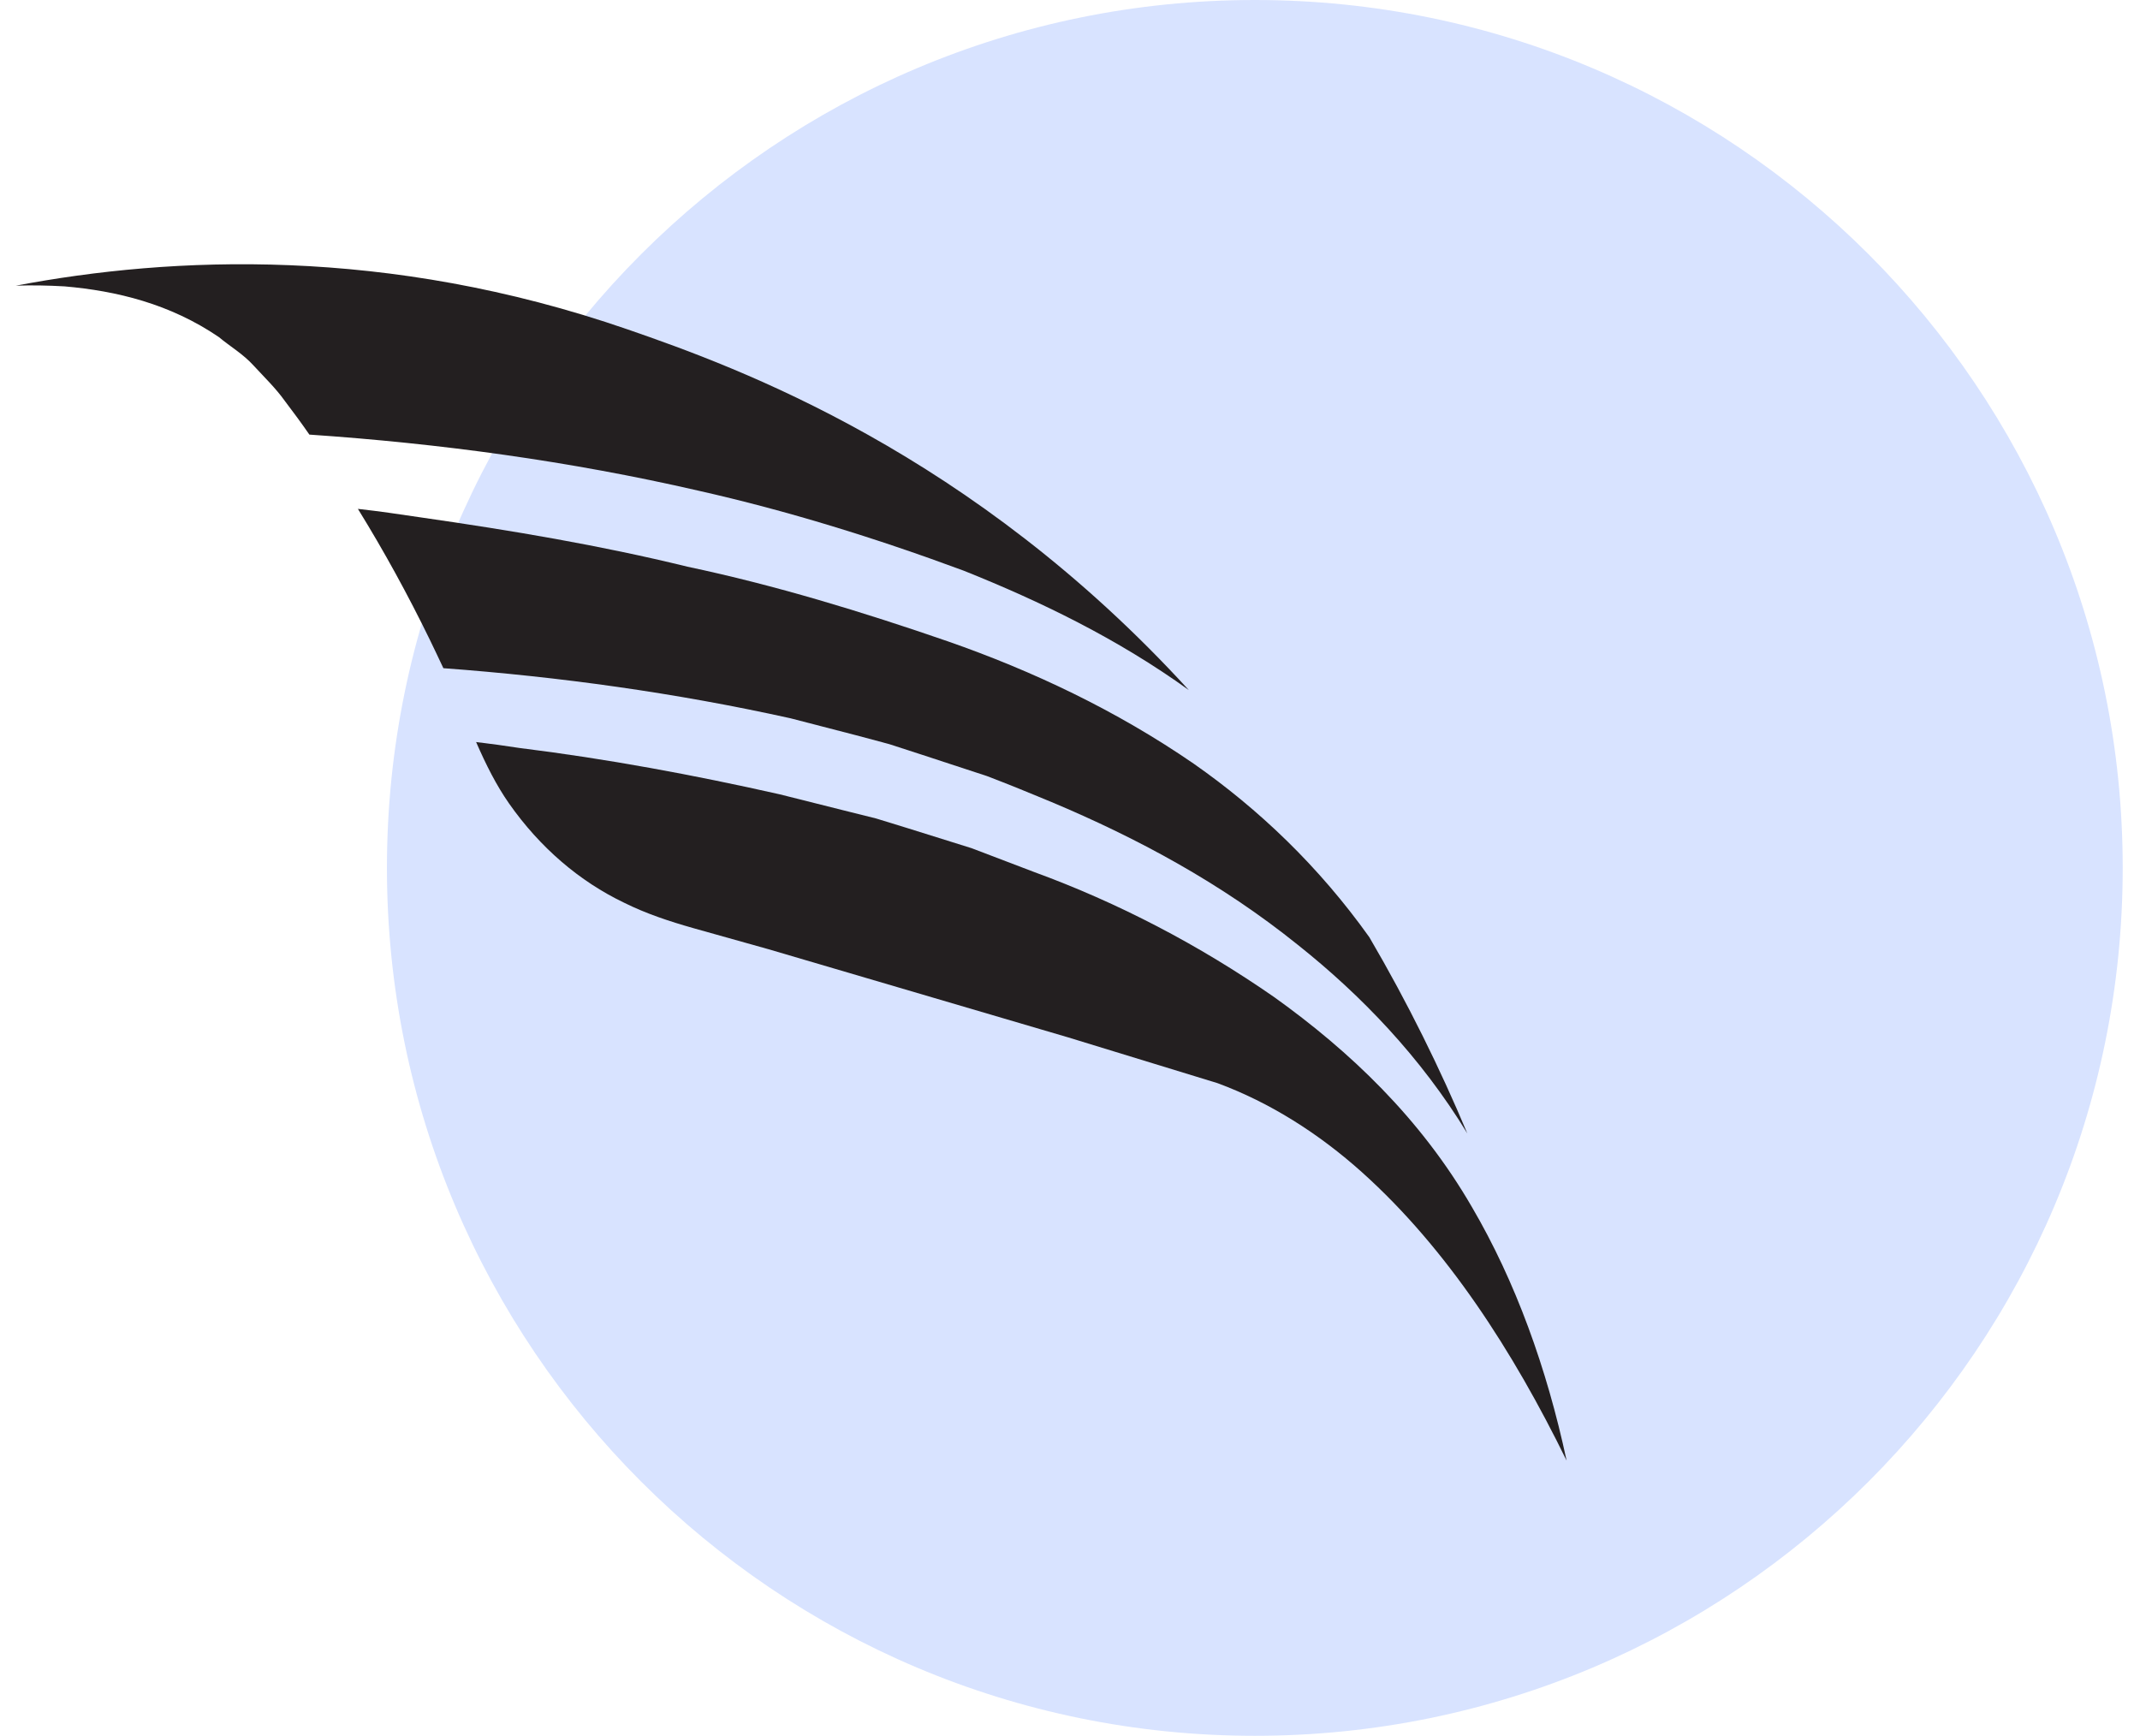
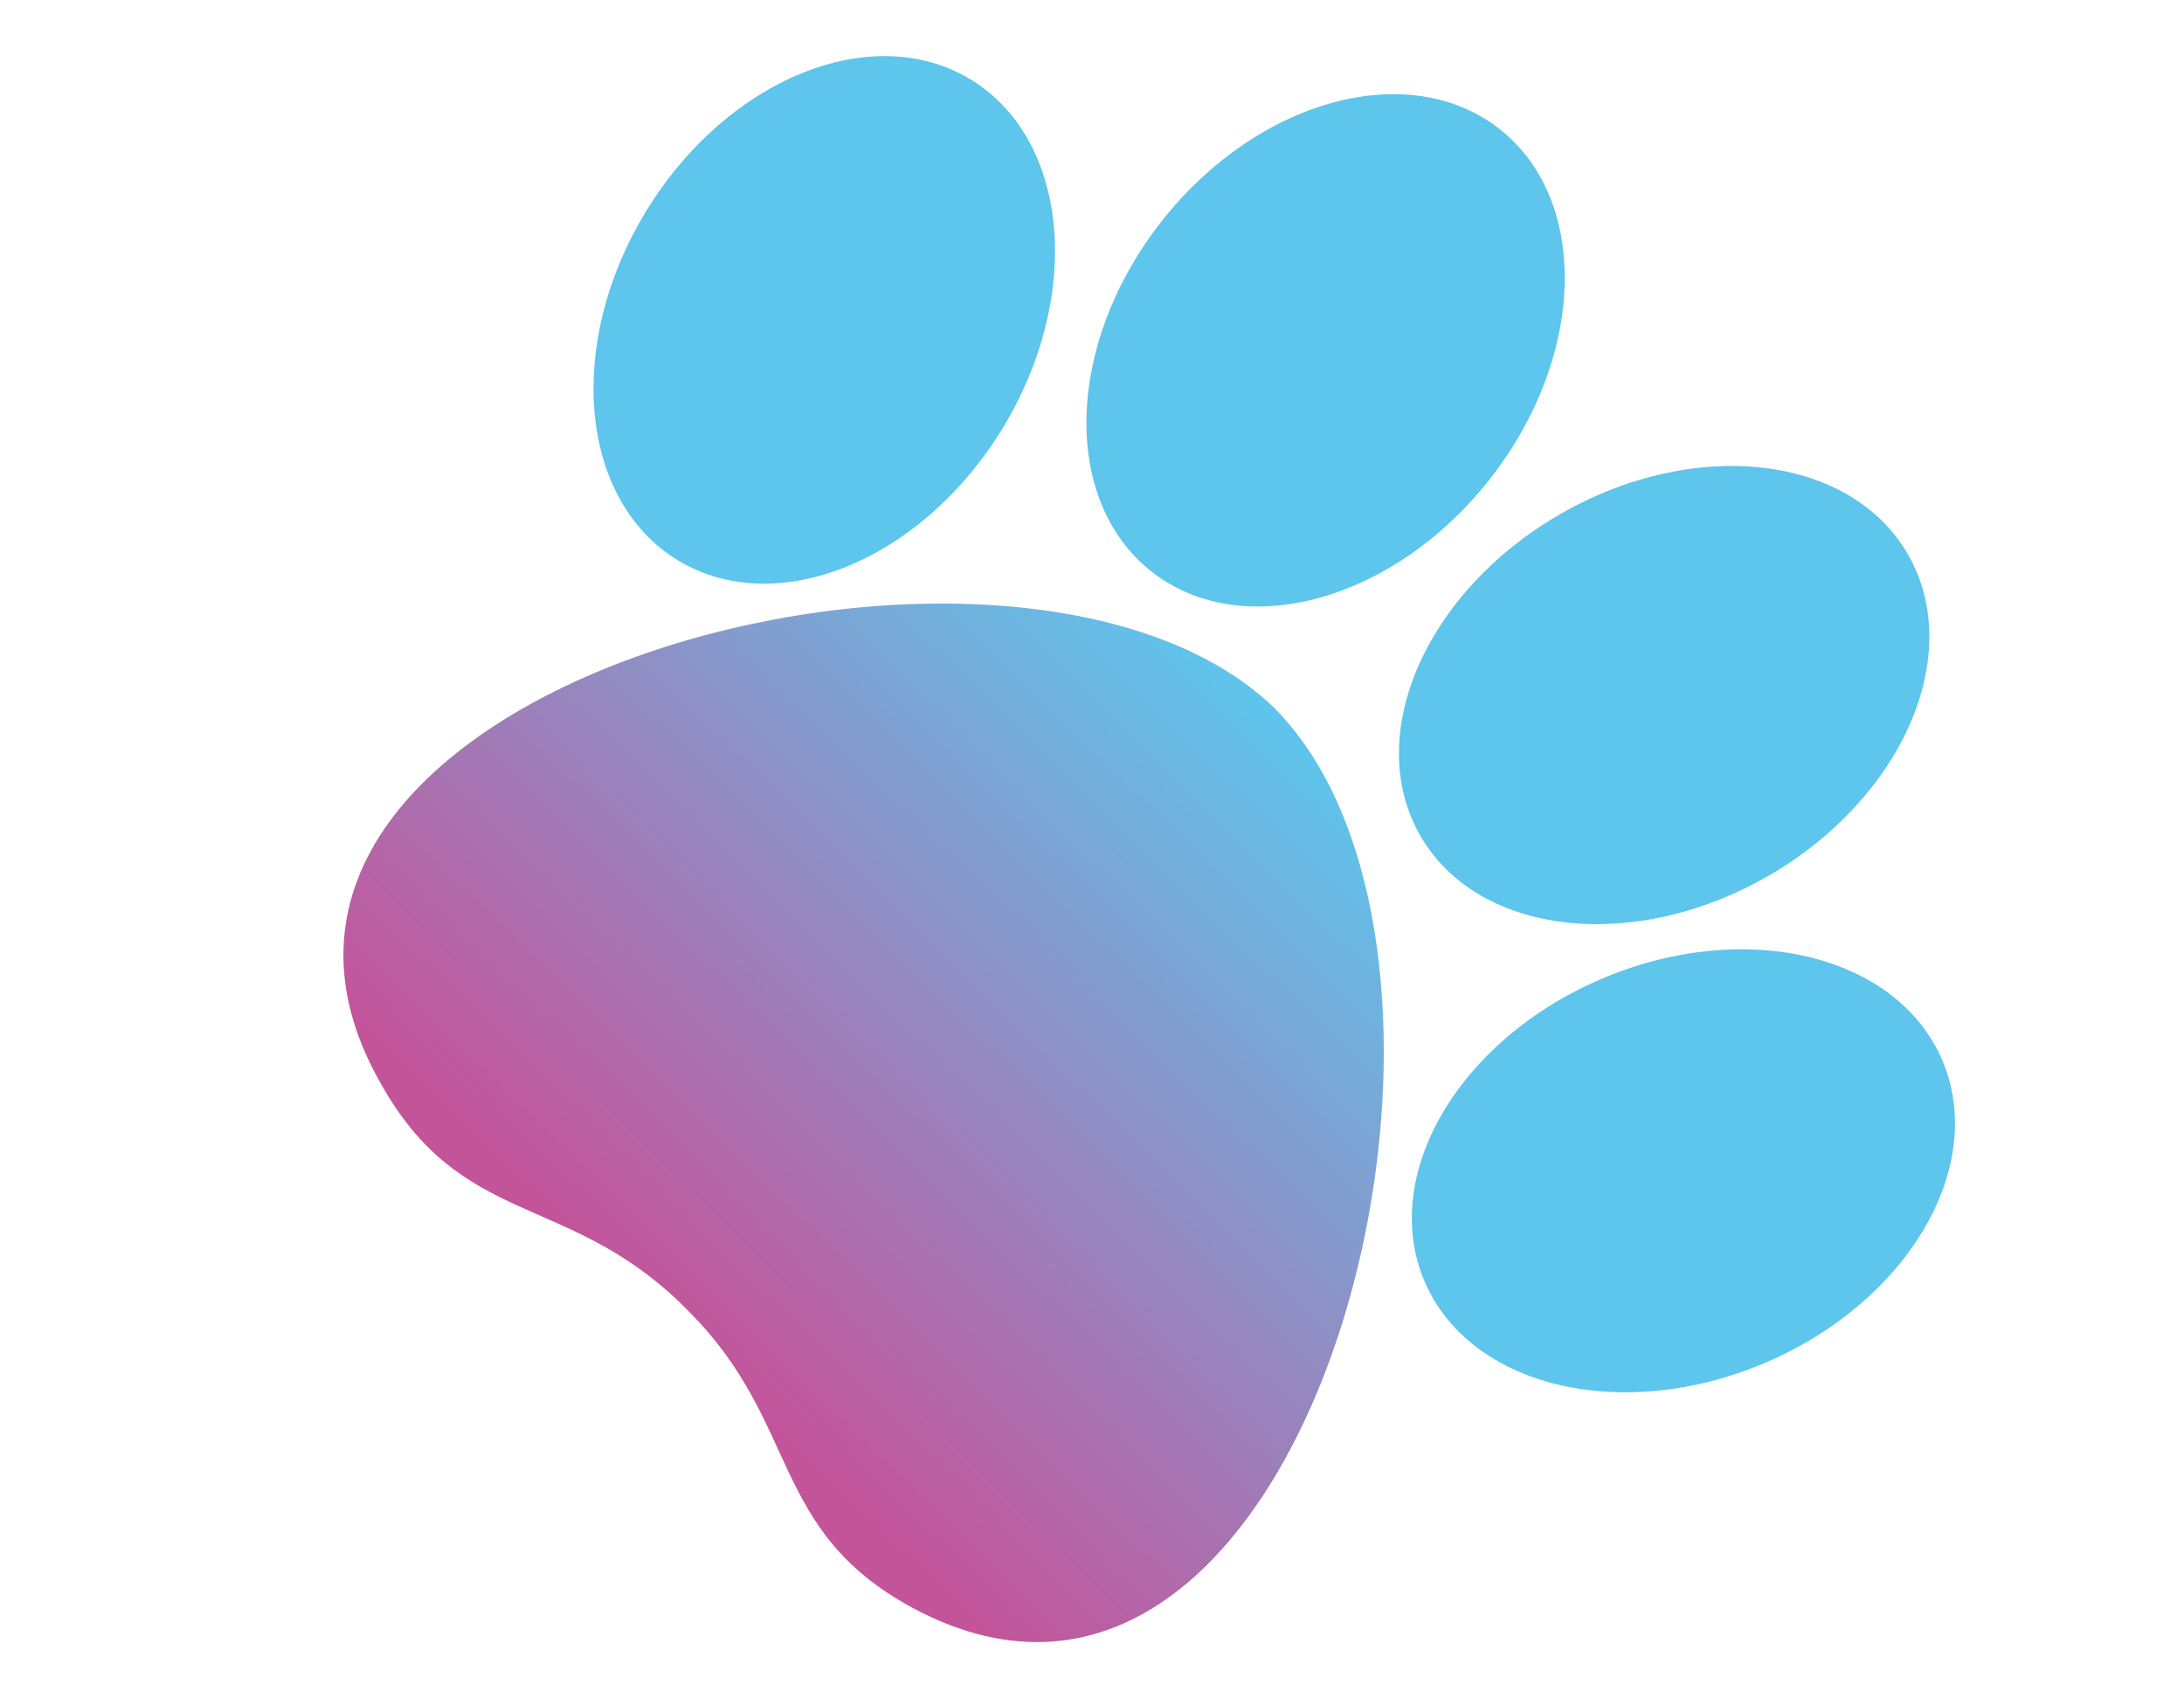
- <svg xmlns="http://www.w3.org/2000/svg" width="90" height="73" viewBox="0 0 90 73" fill="none">
-   <circle cx="52.773" cy="36.5" r="36.5" fill="#D8E3FF" />
-   <path d="M2.709 12.043C4.905 12.232 7.151 12.779 9.2 14.173C9.683 14.576 10.225 14.886 10.669 15.378C11.113 15.859 11.602 16.332 11.979 16.862C12.333 17.329 12.677 17.793 13.011 18.277C18.485 18.651 23.946 19.388 29.356 20.632C33.123 21.479 36.847 22.635 40.532 24.001C43.771 25.298 46.991 26.857 49.996 29.02C40.876 19.039 31.061 15.466 26.404 13.856C16.272 10.349 7.217 10.771 0.666 12.014C1.341 11.989 2.027 12.005 2.709 12.043Z" fill="#231F20" />
-   <path d="M28.906 23.831C25.225 22.93 21.496 22.306 17.761 21.769C16.856 21.635 15.951 21.5 15.052 21.401C16.136 23.154 17.154 25.009 18.084 26.919C18.272 27.305 18.459 27.704 18.647 28.101C23.528 28.462 28.404 29.135 33.247 30.208L36.017 30.925L37.399 31.295L38.768 31.739L41.505 32.637C42.415 32.985 43.313 33.35 44.218 33.728C47.804 35.235 51.34 37.127 54.583 39.737C57.24 41.85 59.751 44.453 61.709 47.665C60.574 44.963 59.213 42.187 57.589 39.415C55.465 36.434 52.935 34.027 50.201 32.116C46.953 29.882 43.452 28.224 39.857 26.97C36.262 25.729 32.608 24.613 28.906 23.831Z" fill="#231F20" />
-   <path d="M53.599 41.942C50.408 39.724 47.011 37.96 43.489 36.672L40.862 35.671L38.19 34.835L36.848 34.422L35.494 34.084L32.794 33.406C29.167 32.589 25.515 31.91 21.842 31.456C21.238 31.363 20.631 31.278 20.023 31.207C20.45 32.184 20.876 33.027 21.408 33.79C22.713 35.651 24.374 37.066 26.245 37.963C27.177 38.426 28.144 38.745 29.165 39.035L32.321 39.92L44.928 43.629L51.206 45.553C53.397 46.363 55.454 47.66 57.296 49.314C60.857 52.516 63.631 56.817 65.885 61.425C65.055 57.542 63.735 53.888 61.906 50.767C59.736 47.017 56.758 44.205 53.599 41.942Z" fill="#231F20" />
+ <svg xmlns="http://www.w3.org/2000/svg" version="1.0" id="Camada_1" x="0px" y="0px" viewBox="0 0 90 70" style="enable-background:new 0 0 90 70;" xml:space="preserve">
+   <style type="text/css">
+ 	.st0{fill:url(#path1097_1_);}
+ 	.st1{fill:#5EC5EC;}
+ </style>
+   <g id="g1123" transform="translate(-254.2072,113.1568)">
+     <g id="g1107">
+       <linearGradient id="path1097_1_" gradientUnits="userSpaceOnUse" x1="-151.42" y1="200.071" x2="-140.647" y2="211.099" gradientTransform="matrix(2.3225 0 0 -2.3225 633.2906 406.1881)">
+         <stop offset="0" style="stop-color:#C4549A" />
+         <stop offset="1" style="stop-color:#5EC5EC" />
+       </linearGradient>
+       <path id="path1097" class="st0" d="M306.7-84c-10.7-10.3-46.1-0.8-36.8,15.5c3.3,5.9,7.6,4.5,12.3,9c0.1,0.1,0.1,0.1,0.2,0.2    l0.2,0.2c4.6,4.6,3.3,9,9.2,12.2C308.3-38,317.2-73.5,306.7-84L306.7-84z" />
+       <ellipse id="ellipse1099" transform="matrix(0.9195 -0.393 0.393 0.9195 51.5337 121.9449)" class="st1" cx="323.6" cy="-64.9" rx="11.6" ry="8.6" />
+       <ellipse id="ellipse1101" transform="matrix(0.8657 -0.5005 0.5005 0.8657 85.6288 150.2016)" class="st1" cx="322.8" cy="-84.5" rx="11.6" ry="8.6" />
+       <ellipse id="ellipse1103" transform="matrix(0.521 -0.8536 0.8536 0.521 223.3816 198.1342)" class="st1" cx="288.2" cy="-100" rx="11.6" ry="8.6" />
+       <ellipse id="ellipse1105" transform="matrix(0.6182 -0.7861 0.7861 0.6182 195.521 205.0458)" class="st1" cx="308.8" cy="-98.7" rx="11.6" ry="8.6" />
+     </g>
+   </g>
</svg>
